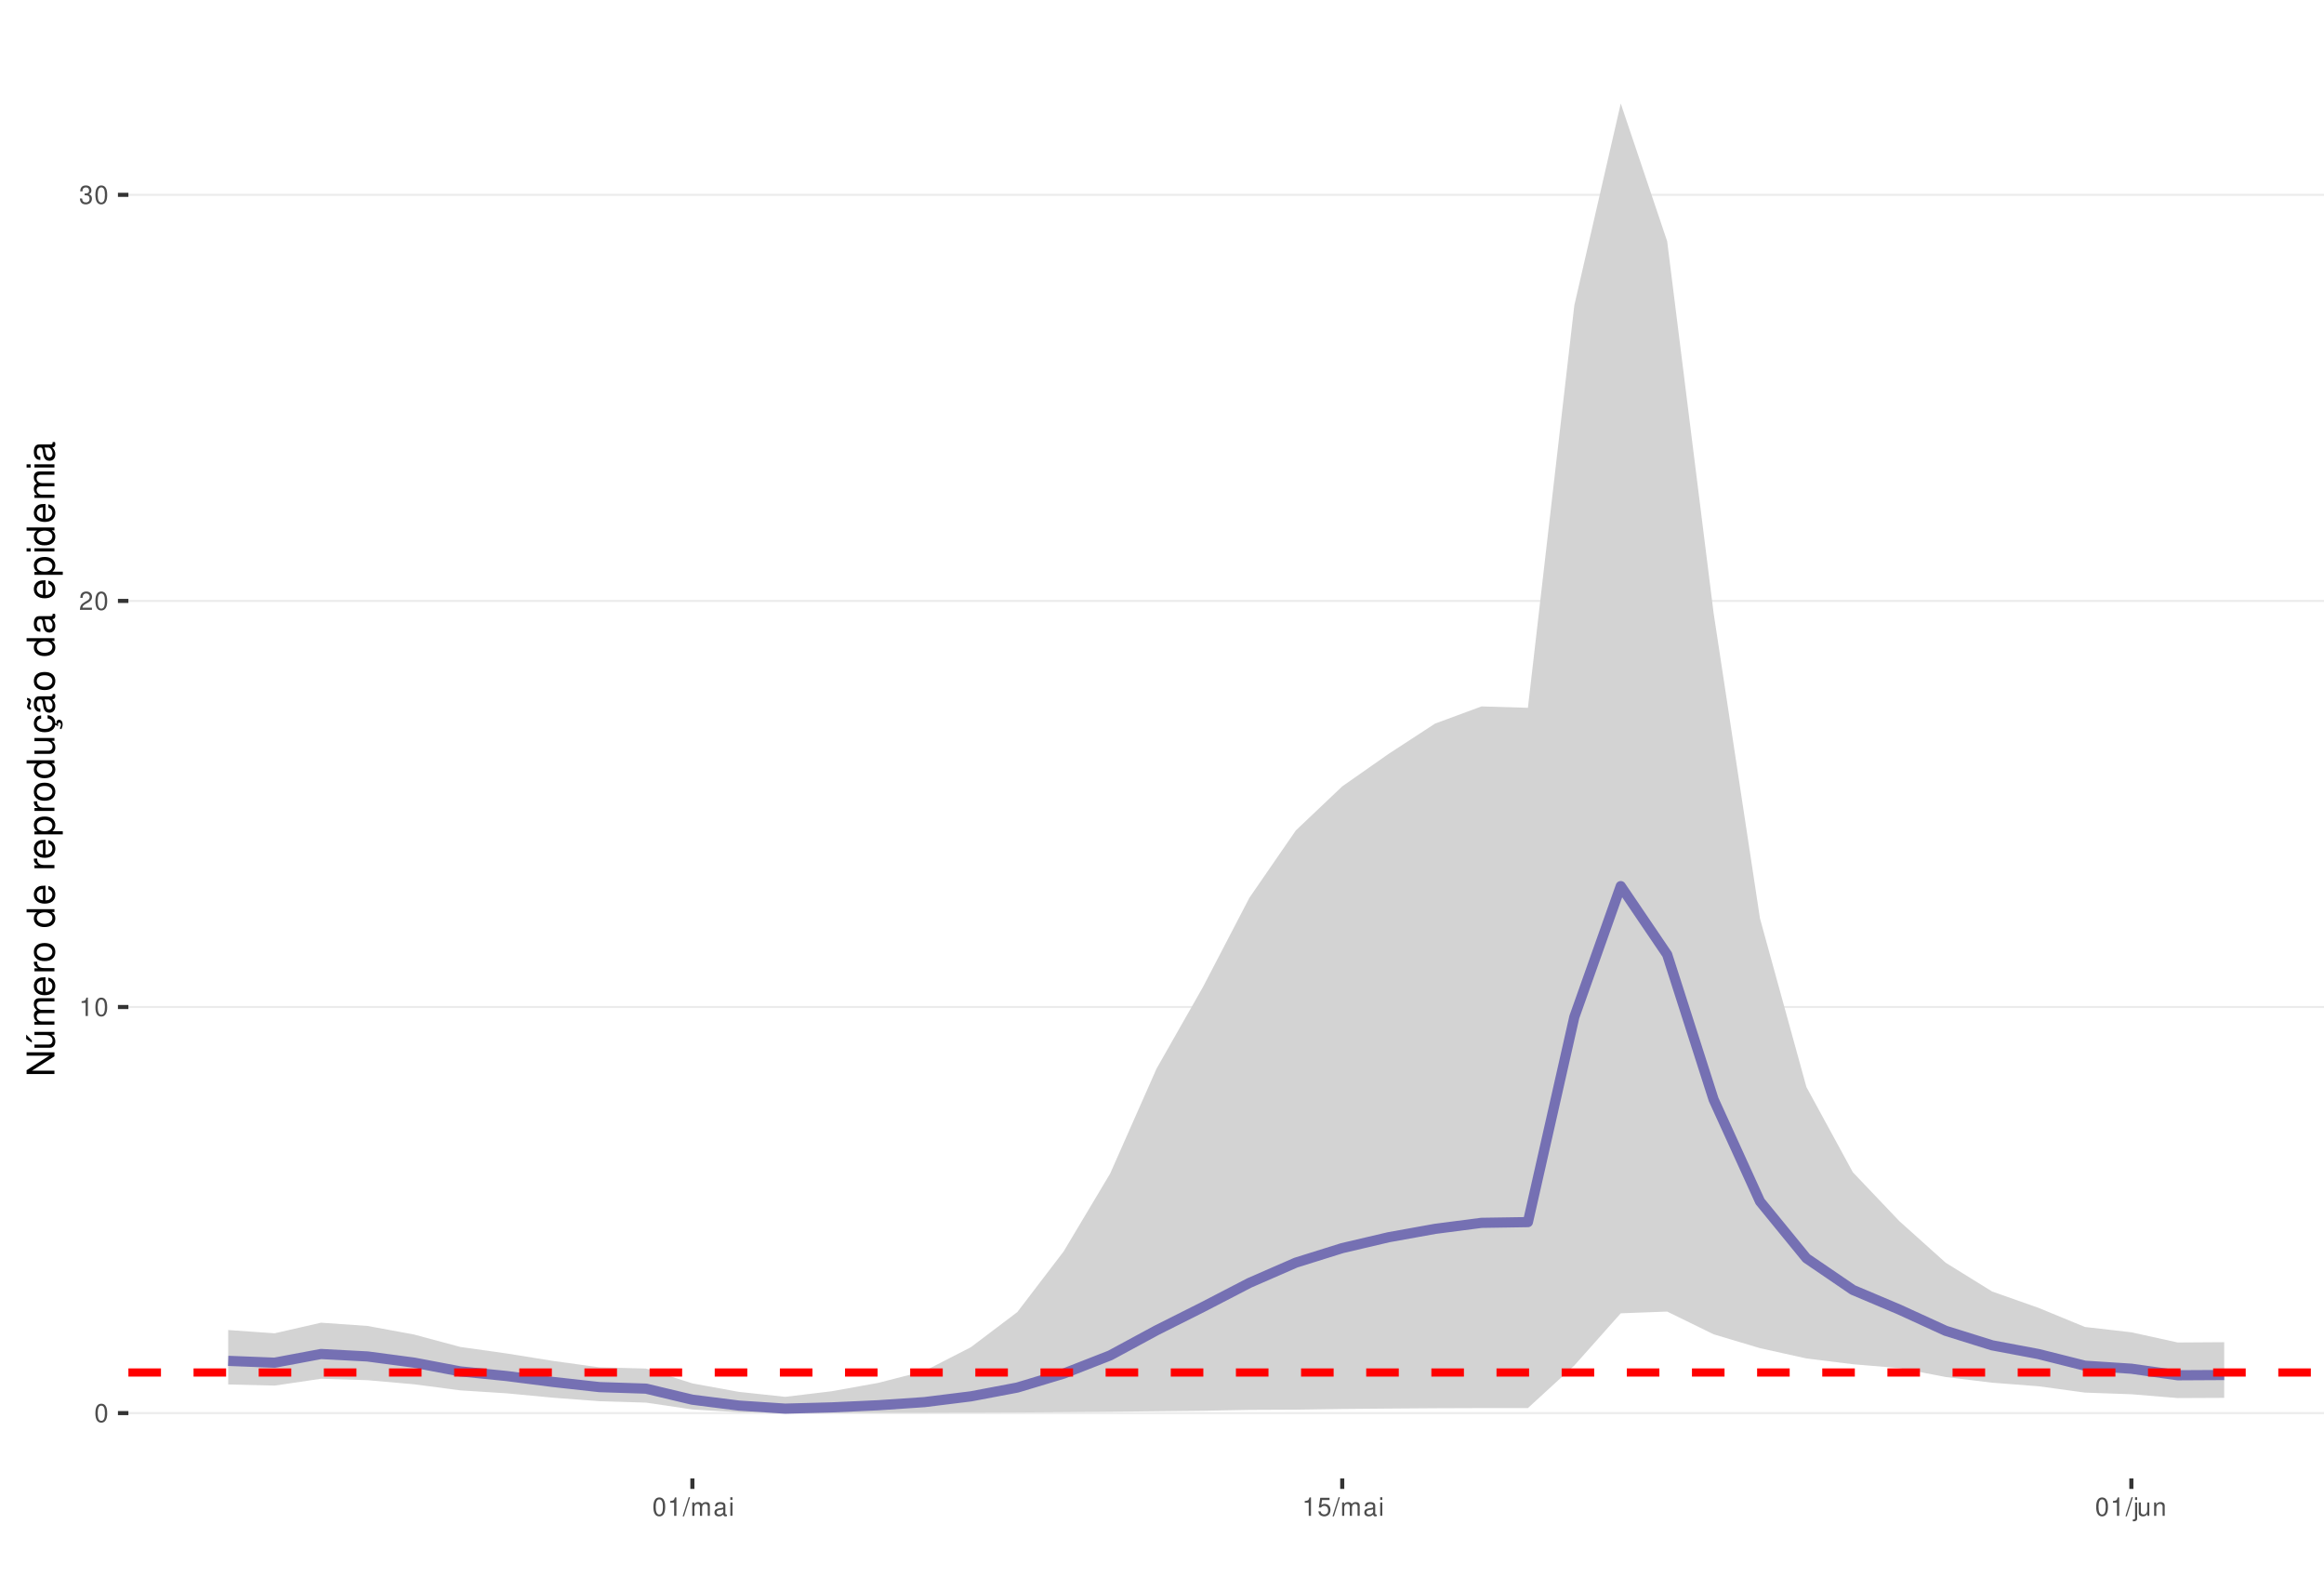
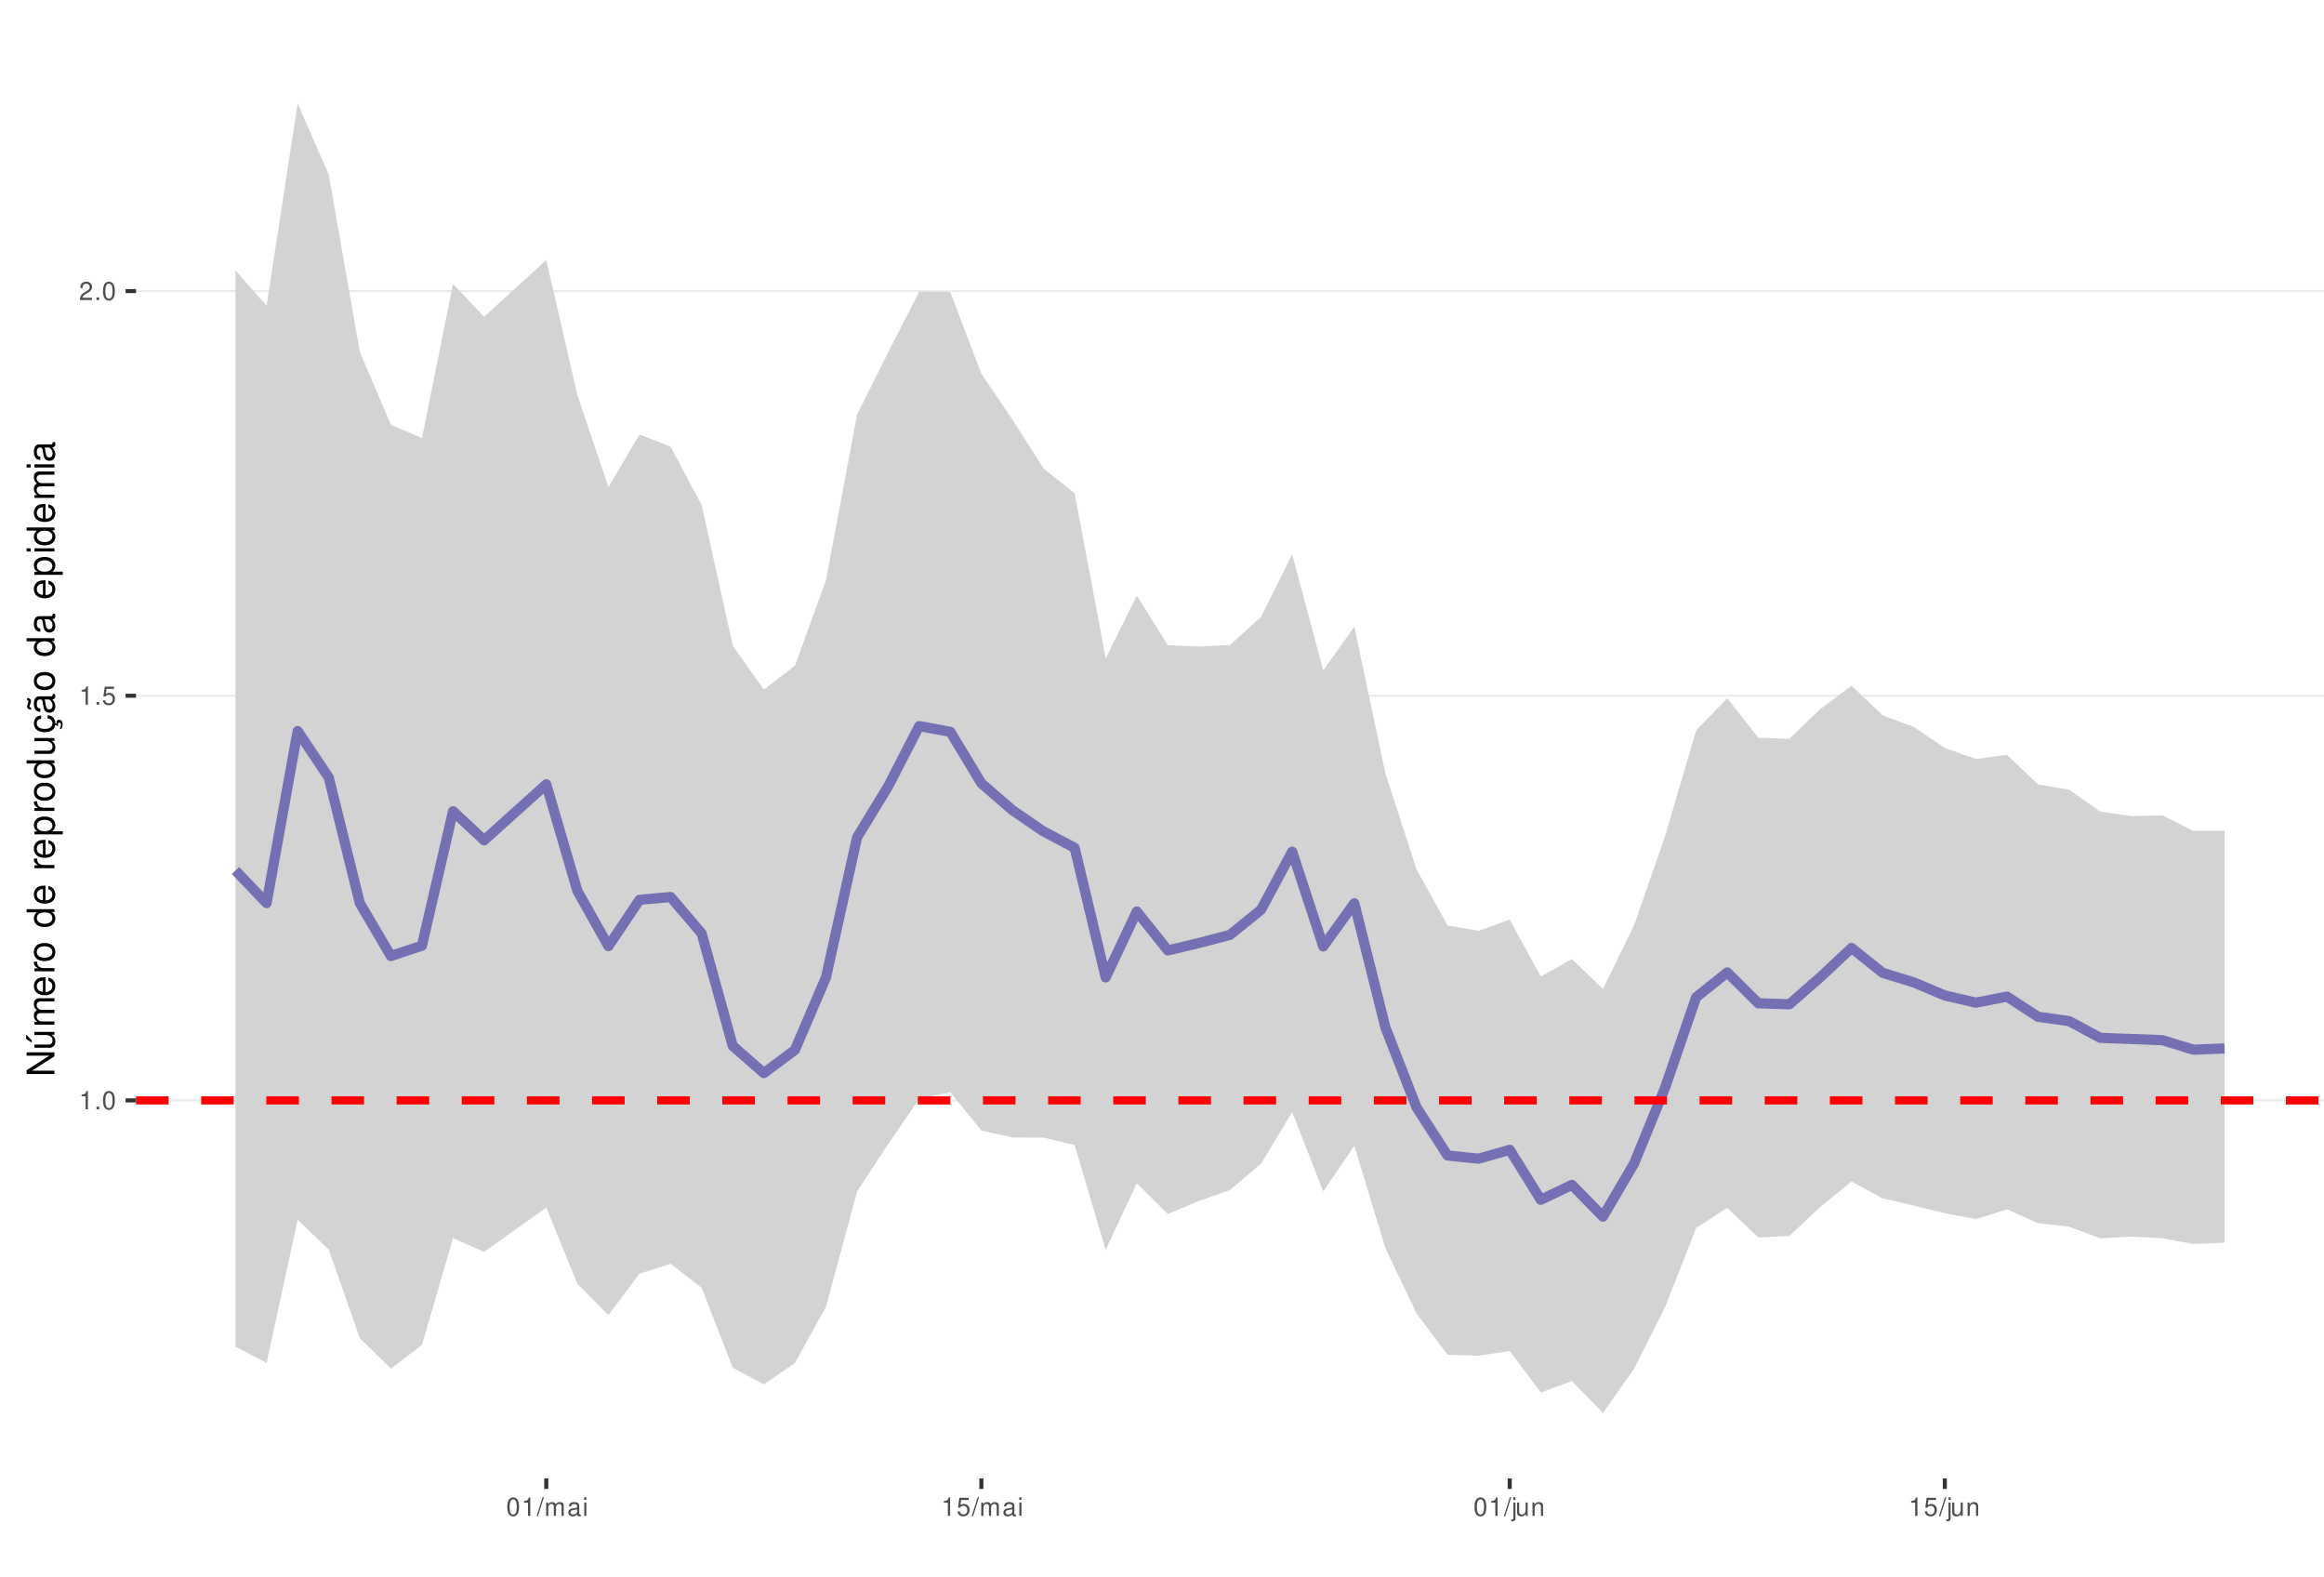
<svg xmlns="http://www.w3.org/2000/svg" xmlns:xlink="http://www.w3.org/1999/xlink" width="609pt" height="413pt" viewBox="0 0 609 413" version="1.1">
  <defs>
    <g>
      <symbol overflow="visible" id="glyph0-0">
        <path style="stroke:none;" d="" />
      </symbol>
      <symbol overflow="visible" id="glyph0-1">
+         <path style="stroke:none;" d="M 1.719 -3.422 L 1.719 0 L 2.312 0 L 2.312 -4.812 L 1.922 -4.812 C 1.719 -4.078 1.578 -3.969 0.672 -3.859 L 0.672 -3.422 Z M 1.719 -3.422 " />
+       </symbol>
+       <symbol overflow="visible" id="glyph0-2">
+         <path style="stroke:none;" d="M 1.266 -0.688 L 0.578 -0.688 L 0.578 0 L 1.266 0 Z M 1.266 -0.688 " />
+       </symbol>
+       <symbol overflow="visible" id="glyph0-3">
        <path style="stroke:none;" d="M 1.828 -4.812 C 1.391 -4.812 0.984 -4.609 0.75 -4.281 C 0.438 -3.859 0.281 -3.219 0.281 -2.328 C 0.281 -0.703 0.812 0.156 1.828 0.156 C 2.828 0.156 3.375 -0.703 3.375 -2.297 C 3.375 -3.219 3.234 -3.844 2.922 -4.281 C 2.672 -4.625 2.281 -4.812 1.828 -4.812 Z M 1.828 -4.297 C 2.469 -4.297 2.781 -3.641 2.781 -2.344 C 2.781 -0.969 2.469 -0.328 1.812 -0.328 C 1.203 -0.328 0.891 -1 0.891 -2.328 C 0.891 -3.641 1.203 -4.297 1.828 -4.297 Z M 1.828 -4.297 " />
      </symbol>
-       <symbol overflow="visible" id="glyph0-2">
-         <path style="stroke:none;" d="M 1.719 -3.422 L 1.719 0 L 2.312 0 L 2.312 -4.812 L 1.922 -4.812 C 1.719 -4.078 1.578 -3.969 0.672 -3.859 L 0.672 -3.422 Z M 1.719 -3.422 " />
-       </symbol>
-       <symbol overflow="visible" id="glyph0-3">
+       <symbol overflow="visible" id="glyph0-4">
+         <path style="stroke:none;" d="M 3.172 -4.719 L 0.734 -4.719 L 0.375 -2.156 L 0.922 -2.156 C 1.188 -2.469 1.422 -2.594 1.797 -2.594 C 2.422 -2.594 2.812 -2.156 2.812 -1.453 C 2.812 -0.781 2.422 -0.359 1.781 -0.359 C 1.266 -0.359 0.953 -0.625 0.812 -1.156 L 0.234 -1.156 C 0.312 -0.766 0.375 -0.578 0.516 -0.406 C 0.781 -0.047 1.266 0.156 1.797 0.156 C 2.75 0.156 3.422 -0.547 3.422 -1.531 C 3.422 -2.469 2.797 -3.109 1.891 -3.109 C 1.562 -3.109 1.297 -3.016 1.016 -2.828 L 1.203 -4.141 L 3.172 -4.141 Z M 3.172 -4.719 " />
+       </symbol>
+       <symbol overflow="visible" id="glyph0-5">
        <path style="stroke:none;" d="M 3.375 -0.578 L 0.891 -0.578 C 0.938 -0.984 1.156 -1.234 1.734 -1.578 L 2.406 -1.953 C 3.062 -2.328 3.406 -2.812 3.406 -3.406 C 3.406 -3.812 3.234 -4.188 2.969 -4.438 C 2.688 -4.688 2.344 -4.812 1.891 -4.812 C 1.297 -4.812 0.844 -4.594 0.578 -4.188 C 0.422 -3.938 0.344 -3.641 0.328 -3.141 L 0.922 -3.141 C 0.938 -3.469 0.984 -3.672 1.062 -3.828 C 1.219 -4.125 1.516 -4.297 1.875 -4.297 C 2.406 -4.297 2.797 -3.906 2.797 -3.391 C 2.797 -3.016 2.578 -2.672 2.156 -2.438 L 1.547 -2.078 C 0.562 -1.516 0.281 -1.062 0.219 0 L 3.375 0 Z M 3.375 -0.578 " />
      </symbol>
-       <symbol overflow="visible" id="glyph0-4">
-         <path style="stroke:none;" d="M 1.469 -2.219 L 1.797 -2.219 C 2.422 -2.219 2.766 -1.922 2.766 -1.344 C 2.766 -0.734 2.406 -0.359 1.797 -0.359 C 1.156 -0.359 0.844 -0.688 0.797 -1.391 L 0.219 -1.391 C 0.234 -1.016 0.312 -0.766 0.422 -0.547 C 0.672 -0.078 1.125 0.156 1.766 0.156 C 2.75 0.156 3.375 -0.438 3.375 -1.344 C 3.375 -1.953 3.141 -2.297 2.562 -2.484 C 3.016 -2.672 3.234 -3 3.234 -3.484 C 3.234 -4.312 2.688 -4.812 1.797 -4.812 C 0.844 -4.812 0.328 -4.281 0.312 -3.266 L 0.906 -3.266 C 0.906 -3.547 0.938 -3.719 1 -3.875 C 1.141 -4.141 1.438 -4.297 1.797 -4.297 C 2.312 -4.297 2.625 -3.984 2.625 -3.469 C 2.625 -3.125 2.516 -2.922 2.25 -2.812 C 2.094 -2.75 1.875 -2.719 1.469 -2.703 Z M 1.469 -2.219 " />
-       </symbol>
-       <symbol overflow="visible" id="glyph0-5">
+       <symbol overflow="visible" id="glyph0-6">
        <path style="stroke:none;" d="M 1.531 -4.859 L -0.047 0.141 L 0.312 0.141 L 1.891 -4.859 Z M 1.531 -4.859 " />
      </symbol>
-       <symbol overflow="visible" id="glyph0-6">
+       <symbol overflow="visible" id="glyph0-7">
        <path style="stroke:none;" d="M 0.469 -3.484 L 0.469 0 L 1.031 0 L 1.031 -2.188 C 1.031 -2.703 1.391 -3.109 1.844 -3.109 C 2.25 -3.109 2.484 -2.844 2.484 -2.406 L 2.484 0 L 3.047 0 L 3.047 -2.188 C 3.047 -2.703 3.422 -3.109 3.875 -3.109 C 4.266 -3.109 4.516 -2.844 4.516 -2.406 L 4.516 0 L 5.078 0 L 5.078 -2.609 C 5.078 -3.234 4.719 -3.594 4.062 -3.594 C 3.594 -3.594 3.312 -3.453 2.984 -3.062 C 2.781 -3.422 2.5 -3.594 2.047 -3.594 C 1.578 -3.594 1.266 -3.422 0.984 -3 L 0.984 -3.484 Z M 0.469 -3.484 " />
      </symbol>
-       <symbol overflow="visible" id="glyph0-7">
+       <symbol overflow="visible" id="glyph0-8">
        <path style="stroke:none;" d="M 3.562 -0.328 C 3.5 -0.312 3.469 -0.312 3.438 -0.312 C 3.25 -0.312 3.141 -0.406 3.141 -0.578 L 3.141 -2.641 C 3.141 -3.25 2.688 -3.594 1.828 -3.594 C 1.312 -3.594 0.906 -3.438 0.672 -3.188 C 0.516 -3 0.453 -2.797 0.438 -2.453 L 0.984 -2.453 C 1.031 -2.875 1.297 -3.078 1.812 -3.078 C 2.312 -3.078 2.594 -2.891 2.594 -2.562 L 2.594 -2.406 C 2.578 -2.172 2.469 -2.078 2.016 -2.031 C 1.219 -1.922 1.109 -1.891 0.891 -1.812 C 0.484 -1.641 0.281 -1.328 0.281 -0.875 C 0.281 -0.25 0.719 0.156 1.422 0.156 C 1.859 0.156 2.219 0 2.609 -0.359 C 2.656 0 2.828 0.156 3.188 0.156 C 3.297 0.156 3.375 0.141 3.562 0.094 Z M 2.594 -1.094 C 2.594 -0.906 2.531 -0.797 2.375 -0.641 C 2.141 -0.438 1.875 -0.328 1.547 -0.328 C 1.109 -0.328 0.859 -0.547 0.859 -0.891 C 0.859 -1.266 1.094 -1.438 1.703 -1.531 C 2.297 -1.609 2.406 -1.641 2.594 -1.719 Z M 2.594 -1.094 " />
      </symbol>
-       <symbol overflow="visible" id="glyph0-8">
+       <symbol overflow="visible" id="glyph0-9">
        <path style="stroke:none;" d="M 1 -3.484 L 0.453 -3.484 L 0.453 0 L 1 0 Z M 1 -4.859 L 0.438 -4.859 L 0.438 -4.156 L 1 -4.156 Z M 1 -4.859 " />
-       </symbol>
-       <symbol overflow="visible" id="glyph0-9">
-         <path style="stroke:none;" d="M 3.172 -4.719 L 0.734 -4.719 L 0.375 -2.156 L 0.922 -2.156 C 1.188 -2.469 1.422 -2.594 1.797 -2.594 C 2.422 -2.594 2.812 -2.156 2.812 -1.453 C 2.812 -0.781 2.422 -0.359 1.781 -0.359 C 1.266 -0.359 0.953 -0.625 0.812 -1.156 L 0.234 -1.156 C 0.312 -0.766 0.375 -0.578 0.516 -0.406 C 0.781 -0.047 1.266 0.156 1.797 0.156 C 2.75 0.156 3.422 -0.547 3.422 -1.531 C 3.422 -2.469 2.797 -3.109 1.891 -3.109 C 1.562 -3.109 1.297 -3.016 1.016 -2.828 L 1.203 -4.141 L 3.172 -4.141 Z M 3.172 -4.719 " />
      </symbol>
      <symbol overflow="visible" id="glyph0-10">
        <path style="stroke:none;" d="M 0.469 -3.484 L 0.469 0.5 C 0.469 0.859 0.359 0.969 0.016 0.969 C -0.031 0.969 -0.047 0.969 -0.125 0.953 L -0.125 1.438 C -0.047 1.438 -0.016 1.453 0.062 1.453 C 0.688 1.453 1.016 1.203 1.016 0.719 L 1.016 -3.484 Z M 1.016 -4.859 L 0.469 -4.859 L 0.469 -4.156 L 1.016 -4.156 Z M 1.016 -4.859 " />
      </symbol>
      <symbol overflow="visible" id="glyph0-11">
        <path style="stroke:none;" d="M 3.203 0 L 3.203 -3.484 L 2.656 -3.484 L 2.656 -1.516 C 2.656 -0.797 2.281 -0.328 1.703 -0.328 C 1.266 -0.328 0.984 -0.594 0.984 -1.016 L 0.984 -3.484 L 0.438 -3.484 L 0.438 -0.797 C 0.438 -0.219 0.859 0.156 1.547 0.156 C 2.062 0.156 2.391 -0.031 2.703 -0.484 L 2.703 0 Z M 3.203 0 " />
      </symbol>
      <symbol overflow="visible" id="glyph0-12">
        <path style="stroke:none;" d="M 0.469 -3.484 L 0.469 0 L 1.031 0 L 1.031 -1.922 C 1.031 -2.641 1.391 -3.109 1.969 -3.109 C 2.406 -3.109 2.688 -2.828 2.688 -2.422 L 2.688 0 L 3.234 0 L 3.234 -2.641 C 3.234 -3.219 2.812 -3.594 2.141 -3.594 C 1.625 -3.594 1.281 -3.391 0.984 -2.906 L 0.984 -3.484 Z M 0.469 -3.484 " />
      </symbol>
      <symbol overflow="visible" id="glyph1-0">
        <path style="stroke:none;" d="" />
      </symbol>
      <symbol overflow="visible" id="glyph1-1">
        <path style="stroke:none;" d="M -7.297 -6.453 L -7.297 -5.578 L -1.328 -5.578 L -7.297 -1.766 L -7.297 -0.766 L 0 -0.766 L 0 -1.641 L -5.906 -1.641 L 0 -5.406 L 0 -6.453 Z M -7.297 -6.453 " />
      </symbol>
      <symbol overflow="visible" id="glyph1-2">
        <path style="stroke:none;" d="M 0 -4.812 L -5.234 -4.812 L -5.234 -3.984 L -2.266 -3.984 C -1.203 -3.984 -0.5 -3.438 -0.5 -2.562 C -0.5 -1.906 -0.906 -1.484 -1.531 -1.484 L -5.234 -1.484 L -5.234 -0.656 L -1.203 -0.656 C -0.328 -0.656 0.234 -1.297 0.234 -2.312 C 0.234 -3.094 -0.047 -3.578 -0.734 -4.062 L 0 -4.062 Z M -7.406 -2.953 L -5.922 -2 L -5.922 -2.594 L -7.406 -4.094 Z M -7.406 -2.953 " />
      </symbol>
      <symbol overflow="visible" id="glyph1-3">
        <path style="stroke:none;" d="M -5.234 -0.703 L 0 -0.703 L 0 -1.547 L -3.297 -1.547 C -4.047 -1.547 -4.656 -2.094 -4.656 -2.766 C -4.656 -3.391 -4.281 -3.734 -3.609 -3.734 L 0 -3.734 L 0 -4.578 L -3.297 -4.578 C -4.047 -4.578 -4.656 -5.125 -4.656 -5.812 C -4.656 -6.422 -4.266 -6.781 -3.609 -6.781 L 0 -6.781 L 0 -7.625 L -3.938 -7.625 C -4.875 -7.625 -5.391 -7.078 -5.391 -6.094 C -5.391 -5.406 -5.188 -4.984 -4.594 -4.484 C -5.156 -4.188 -5.391 -3.766 -5.391 -3.078 C -5.391 -2.375 -5.125 -1.906 -4.5 -1.469 L -5.234 -1.469 Z M -5.234 -0.703 " />
      </symbol>
      <symbol overflow="visible" id="glyph1-4">
        <path style="stroke:none;" d="M -2.344 -5.125 C -3.141 -5.125 -3.625 -5.062 -4.016 -4.922 C -4.875 -4.578 -5.391 -3.781 -5.391 -2.797 C -5.391 -1.344 -4.281 -0.406 -2.547 -0.406 C -0.812 -0.406 0.234 -1.297 0.234 -2.781 C 0.234 -3.984 -0.453 -4.812 -1.594 -5.016 L -1.594 -4.188 C -0.906 -3.953 -0.547 -3.484 -0.547 -2.812 C -0.547 -2.281 -0.781 -1.828 -1.219 -1.547 C -1.516 -1.344 -1.812 -1.281 -2.344 -1.266 Z M -3.016 -1.297 C -3.984 -1.359 -4.625 -1.953 -4.625 -2.797 C -4.625 -3.641 -3.953 -4.234 -3.016 -4.234 Z M -3.016 -1.297 " />
      </symbol>
      <symbol overflow="visible" id="glyph1-5">
        <path style="stroke:none;" d="M -5.234 -0.688 L 0 -0.688 L 0 -1.531 L -2.719 -1.531 C -3.984 -1.547 -4.547 -2.062 -4.516 -3.203 L -5.359 -3.203 C -5.375 -3.062 -5.391 -2.984 -5.391 -2.891 C -5.391 -2.344 -5.062 -1.938 -4.297 -1.453 L -5.234 -1.453 Z M -5.234 -0.688 " />
      </symbol>
      <symbol overflow="visible" id="glyph1-6">
        <path style="stroke:none;" d="M -5.391 -2.719 C -5.391 -1.234 -4.344 -0.359 -2.578 -0.359 C -0.812 -0.359 0.234 -1.234 0.234 -2.734 C 0.234 -4.203 -0.812 -5.094 -2.547 -5.094 C -4.359 -5.094 -5.391 -4.234 -5.391 -2.719 Z M -4.625 -2.734 C -4.625 -3.672 -3.844 -4.234 -2.547 -4.234 C -1.312 -4.234 -0.547 -3.656 -0.547 -2.734 C -0.547 -1.797 -1.312 -1.234 -2.578 -1.234 C -3.844 -1.234 -4.625 -1.797 -4.625 -2.734 Z M -4.625 -2.734 " />
      </symbol>
      <symbol overflow="visible" id="glyph1-7">
        <path style="stroke:none;" d="" />
      </symbol>
      <symbol overflow="visible" id="glyph1-8">
        <path style="stroke:none;" d="M -7.297 -4.953 L -7.297 -4.125 L -4.578 -4.125 C -5.109 -3.766 -5.391 -3.203 -5.391 -2.516 C -5.391 -1.156 -4.297 -0.266 -2.625 -0.266 C -0.859 -0.266 0.234 -1.125 0.234 -2.547 C 0.234 -3.266 -0.047 -3.766 -0.688 -4.203 L 0 -4.203 L 0 -4.953 Z M -4.609 -2.656 C -4.609 -3.547 -3.812 -4.125 -2.562 -4.125 C -1.344 -4.125 -0.547 -3.547 -0.547 -2.656 C -0.547 -1.734 -1.359 -1.125 -2.578 -1.125 C -3.797 -1.125 -4.609 -1.734 -4.609 -2.656 Z M -4.609 -2.656 " />
      </symbol>
      <symbol overflow="visible" id="glyph1-9">
        <path style="stroke:none;" d="M 2.188 -0.547 L 2.188 -1.375 L -0.547 -1.375 C -0.016 -1.812 0.234 -2.312 0.234 -2.984 C 0.234 -4.344 -0.859 -5.234 -2.531 -5.234 C -4.297 -5.234 -5.391 -4.375 -5.391 -2.984 C -5.391 -2.266 -5.062 -1.703 -4.453 -1.312 L -5.234 -1.312 L -5.234 -0.547 Z M -4.609 -2.844 C -4.609 -3.766 -3.797 -4.359 -2.547 -4.359 C -1.359 -4.359 -0.547 -3.75 -0.547 -2.844 C -0.547 -1.953 -1.344 -1.375 -2.578 -1.375 C -3.812 -1.375 -4.609 -1.953 -4.609 -2.844 Z M -4.609 -2.844 " />
      </symbol>
      <symbol overflow="visible" id="glyph1-10">
        <path style="stroke:none;" d="M 0 -4.812 L -5.234 -4.812 L -5.234 -3.984 L -2.266 -3.984 C -1.203 -3.984 -0.5 -3.438 -0.5 -2.562 C -0.5 -1.906 -0.906 -1.484 -1.531 -1.484 L -5.234 -1.484 L -5.234 -0.656 L -1.203 -0.656 C -0.328 -0.656 0.234 -1.297 0.234 -2.312 C 0.234 -3.094 -0.047 -3.578 -0.734 -4.062 L 0 -4.062 Z M 0 -4.812 " />
      </symbol>
      <symbol overflow="visible" id="glyph1-11">
        <path style="stroke:none;" d="M 0.234 -2.641 C 0.234 -3.875 -0.547 -4.703 -1.797 -4.766 L -1.797 -3.938 C -0.953 -3.797 -0.531 -3.359 -0.531 -2.656 C -0.531 -1.734 -1.281 -1.188 -2.516 -1.188 C -3.844 -1.188 -4.625 -1.719 -4.625 -2.625 C -4.625 -3.328 -4.203 -3.766 -3.484 -3.875 L -3.484 -4.703 C -3.984 -4.672 -4.312 -4.562 -4.609 -4.359 C -5.094 -4 -5.391 -3.375 -5.391 -2.641 C -5.391 -1.219 -4.266 -0.312 -2.531 -0.312 C -1.469 -0.312 -0.625 -0.672 -0.156 -1.312 C 0.047 -1.594 0.125 -1.812 0.203 -2.25 L 0.922 -1.938 L 0.984 -2.062 C 0.938 -2.188 0.906 -2.25 0.906 -2.375 C 0.906 -2.656 1.047 -2.828 1.281 -2.828 C 1.547 -2.828 1.734 -2.594 1.734 -2.297 C 1.734 -2.031 1.672 -1.844 1.438 -1.406 L 1.406 -1.312 L 1.812 -1.094 C 2.078 -1.75 2.141 -1.953 2.141 -2.344 C 2.141 -3.109 1.781 -3.578 1.203 -3.578 C 0.781 -3.578 0.547 -3.297 0.547 -2.797 C 0.547 -2.703 0.547 -2.641 0.562 -2.516 Z M 0.234 -2.641 " />
      </symbol>
      <symbol overflow="visible" id="glyph1-12">
        <path style="stroke:none;" d="M -0.484 -5.344 C -0.469 -5.266 -0.469 -5.219 -0.469 -5.172 C -0.469 -4.875 -0.625 -4.719 -0.875 -4.719 L -3.953 -4.719 C -4.891 -4.719 -5.391 -4.047 -5.391 -2.75 C -5.391 -1.984 -5.172 -1.375 -4.781 -1.016 C -4.516 -0.766 -4.203 -0.672 -3.688 -0.656 L -3.688 -1.484 C -4.328 -1.562 -4.625 -1.938 -4.625 -2.719 C -4.625 -3.484 -4.344 -3.891 -3.844 -3.891 L -3.625 -3.891 C -3.266 -3.875 -3.125 -3.703 -3.047 -3.016 C -2.891 -1.844 -2.844 -1.656 -2.719 -1.344 C -2.453 -0.734 -2 -0.422 -1.312 -0.422 C -0.375 -0.422 0.234 -1.078 0.234 -2.141 C 0.234 -2.797 0 -3.328 -0.547 -3.922 C 0 -3.984 0.234 -4.234 0.234 -4.781 C 0.234 -4.953 0.203 -5.062 0.141 -5.344 Z M -1.656 -3.891 C -1.375 -3.891 -1.203 -3.812 -0.969 -3.562 C -0.656 -3.219 -0.5 -2.812 -0.5 -2.312 C -0.5 -1.672 -0.812 -1.297 -1.344 -1.297 C -1.891 -1.297 -2.172 -1.656 -2.297 -2.547 C -2.422 -3.438 -2.453 -3.609 -2.594 -3.891 Z M -7.172 -3.75 C -6.922 -3.672 -6.812 -3.547 -6.812 -3.375 C -6.812 -3.25 -6.875 -2.984 -6.984 -2.734 C -7.156 -2.312 -7.172 -2.25 -7.172 -2.047 C -7.172 -1.594 -6.797 -1.297 -6.141 -1.188 L -6.141 -1.766 C -6.375 -1.812 -6.5 -1.938 -6.5 -2.094 C -6.5 -2.203 -6.469 -2.344 -6.375 -2.578 C -6.156 -3.156 -6.125 -3.234 -6.125 -3.438 C -6.125 -3.922 -6.484 -4.219 -7.172 -4.312 Z M -7.172 -3.75 " />
      </symbol>
      <symbol overflow="visible" id="glyph1-13">
        <path style="stroke:none;" d="M -0.484 -5.344 C -0.469 -5.266 -0.469 -5.219 -0.469 -5.172 C -0.469 -4.875 -0.625 -4.719 -0.875 -4.719 L -3.953 -4.719 C -4.891 -4.719 -5.391 -4.047 -5.391 -2.75 C -5.391 -1.984 -5.172 -1.375 -4.781 -1.016 C -4.516 -0.766 -4.203 -0.672 -3.688 -0.656 L -3.688 -1.484 C -4.328 -1.562 -4.625 -1.938 -4.625 -2.719 C -4.625 -3.484 -4.344 -3.891 -3.844 -3.891 L -3.625 -3.891 C -3.266 -3.875 -3.125 -3.703 -3.047 -3.016 C -2.891 -1.844 -2.844 -1.656 -2.719 -1.344 C -2.453 -0.734 -2 -0.422 -1.312 -0.422 C -0.375 -0.422 0.234 -1.078 0.234 -2.141 C 0.234 -2.797 0 -3.328 -0.547 -3.922 C 0 -3.984 0.234 -4.234 0.234 -4.781 C 0.234 -4.953 0.203 -5.062 0.141 -5.344 Z M -1.656 -3.891 C -1.375 -3.891 -1.203 -3.812 -0.969 -3.562 C -0.656 -3.219 -0.5 -2.812 -0.5 -2.312 C -0.5 -1.672 -0.812 -1.297 -1.344 -1.297 C -1.891 -1.297 -2.172 -1.656 -2.297 -2.547 C -2.422 -3.438 -2.453 -3.609 -2.594 -3.891 Z M -1.656 -3.891 " />
      </symbol>
      <symbol overflow="visible" id="glyph1-14">
        <path style="stroke:none;" d="M -5.234 -1.5 L -5.234 -0.672 L 0 -0.672 L 0 -1.5 Z M -7.297 -1.5 L -7.297 -0.656 L -6.234 -0.656 L -6.234 -1.5 Z M -7.297 -1.5 " />
      </symbol>
    </g>
    <clipPath id="clip1">
-       <path d="M 33.645 9.961 L 609 9.961 L 609 387.328 L 33.645 387.328 Z M 33.645 9.961 " />
+       <path d="M 35.645 9.961 L 609 9.961 L 609 387.328 L 35.645 387.328 Z M 35.645 9.961 " />
    </clipPath>
    <clipPath id="clip2">
-       <path d="M 33.645 369 L 609 369 L 609 371 L 33.645 371 Z M 33.645 369 " />
+       <path d="M 35.645 288 L 609 288 L 609 289 L 35.645 289 Z M 35.645 288 " />
    </clipPath>
    <clipPath id="clip3">
-       <path d="M 33.645 263 L 609 263 L 609 265 L 33.645 265 Z M 33.645 263 " />
+       <path d="M 35.645 182 L 609 182 L 609 183 L 35.645 183 Z M 35.645 182 " />
    </clipPath>
    <clipPath id="clip4">
-       <path d="M 33.645 157 L 609 157 L 609 158 L 33.645 158 Z M 33.645 157 " />
+       <path d="M 35.645 75 L 609 75 L 609 77 L 35.645 77 Z M 35.645 75 " />
    </clipPath>
    <clipPath id="clip5">
-       <path d="M 33.645 50 L 609 50 L 609 52 L 33.645 52 Z M 33.645 50 " />
-     </clipPath>
-     <clipPath id="clip6">
-       <path d="M 33.645 358 L 609 358 L 609 361 L 33.645 361 Z M 33.645 358 " />
+       <path d="M 35.645 287 L 609 287 L 609 290 L 35.645 290 Z M 35.645 287 " />
    </clipPath>
  </defs>
  <g id="surface53">
    <rect x="0" y="0" width="609" height="413" style="fill:rgb(100%,100%,100%);fill-opacity:1;stroke:none;" />
    <rect x="0" y="0" width="609" height="413" style="fill:rgb(100%,100%,100%);fill-opacity:1;stroke:none;" />
    <path style="fill:none;stroke-width:1.067;stroke-linecap:round;stroke-linejoin:round;stroke:rgb(100%,100%,100%);stroke-opacity:1;stroke-miterlimit:10;" d="M 0 413 L 609 413 L 609 0 L 0 0 Z M 0 413 " />
    <g clip-path="url(#clip1)" clip-rule="nonzero">
-       <path style=" stroke:none;fill-rule:nonzero;fill:rgb(100%,100%,100%);fill-opacity:1;" d="M 33.645 387.328 L 609 387.328 L 609 9.961 L 33.645 9.961 Z M 33.645 387.328 " />
+       <path style=" stroke:none;fill-rule:nonzero;fill:rgb(100%,100%,100%);fill-opacity:1;" d="M 35.645 387.328 L 609 387.328 L 609 9.961 L 35.645 9.961 Z M 35.645 387.328 " />
    </g>
    <g clip-path="url(#clip2)" clip-rule="nonzero">
-       <path style="fill:none;stroke-width:0.533;stroke-linecap:butt;stroke-linejoin:round;stroke:rgb(92.157%,92.157%,92.157%);stroke-opacity:1;stroke-miterlimit:10;" d="M 33.645 370.207 L 609 370.207 " />
+       <path style="fill:none;stroke-width:0.533;stroke-linecap:butt;stroke-linejoin:round;stroke:rgb(92.157%,92.157%,92.157%);stroke-opacity:1;stroke-miterlimit:10;" d="M 35.645 288.281 L 609 288.281 " />
    </g>
    <g clip-path="url(#clip3)" clip-rule="nonzero">
-       <path style="fill:none;stroke-width:0.533;stroke-linecap:butt;stroke-linejoin:round;stroke:rgb(92.157%,92.157%,92.157%);stroke-opacity:1;stroke-miterlimit:10;" d="M 33.645 263.82 L 609 263.82 " />
+       <path style="fill:none;stroke-width:0.533;stroke-linecap:butt;stroke-linejoin:round;stroke:rgb(92.157%,92.157%,92.157%);stroke-opacity:1;stroke-miterlimit:10;" d="M 35.645 182.27 L 609 182.27 " />
    </g>
    <g clip-path="url(#clip4)" clip-rule="nonzero">
-       <path style="fill:none;stroke-width:0.533;stroke-linecap:butt;stroke-linejoin:round;stroke:rgb(92.157%,92.157%,92.157%);stroke-opacity:1;stroke-miterlimit:10;" d="M 33.645 157.43 L 609 157.43 " />
-     </g>
+       <path style="fill:none;stroke-width:0.533;stroke-linecap:butt;stroke-linejoin:round;stroke:rgb(92.157%,92.157%,92.157%);stroke-opacity:1;stroke-miterlimit:10;" d="M 35.645 76.254 L 609 76.254 " />
+     </g>
+     <path style=" stroke:none;fill-rule:nonzero;fill:rgb(82.745%,82.745%,82.745%);fill-opacity:1;" d="M 61.707 70.859 L 69.852 80.105 L 77.996 27.117 L 86.141 45.734 L 94.285 92.18 L 102.43 111.289 L 110.57 114.773 L 118.715 74.379 L 126.859 83.004 L 143.148 68.109 L 151.293 103.453 L 159.438 127.609 L 167.582 113.816 L 175.727 117.016 L 183.871 132.352 L 192.016 169.168 L 200.16 180.668 L 208.305 174.422 L 216.449 152.008 L 224.59 108.656 L 232.734 92.336 L 240.879 76.395 L 249.023 76.504 L 257.168 97.93 L 265.312 109.941 L 273.457 122.734 L 281.602 129.211 L 289.746 172.477 L 297.891 156.039 L 306.035 169.039 L 314.18 169.371 L 322.324 168.977 L 330.465 161.578 L 338.609 145.254 L 346.754 175.648 L 354.898 164.172 L 363.043 202.621 L 371.188 227.719 L 379.332 242.457 L 387.477 243.859 L 395.621 240.93 L 403.766 255.832 L 411.91 251.258 L 420.055 259.102 L 428.199 242.391 L 436.344 219.023 L 444.484 191.355 L 452.629 182.926 L 460.773 193.293 L 468.918 193.559 L 477.062 185.703 L 485.207 179.648 L 493.352 187.414 L 501.496 190.441 L 509.641 195.965 L 517.785 198.836 L 525.93 197.75 L 534.074 205.516 L 542.219 206.891 L 550.363 212.617 L 558.504 213.816 L 566.648 213.605 L 574.793 217.691 L 582.938 217.641 L 582.938 325.562 L 574.793 325.926 L 566.648 324.398 L 558.504 323.945 L 550.363 324.43 L 542.219 321.375 L 534.074 320.445 L 525.93 316.824 L 517.785 319.391 L 509.641 317.832 L 501.496 315.852 L 493.352 313.941 L 485.207 309.547 L 477.062 316.129 L 468.918 323.801 L 460.773 324.199 L 452.629 316.434 L 444.484 321.715 L 436.344 342.422 L 428.199 358.586 L 420.055 370.176 L 411.91 361.812 L 403.766 364.805 L 395.621 353.949 L 387.477 355.16 L 379.332 354.906 L 371.188 344.105 L 363.043 326.984 L 354.898 300.172 L 346.754 312.137 L 338.609 291.34 L 330.465 304.844 L 322.324 311.754 L 314.18 314.625 L 306.035 318.043 L 297.891 309.992 L 289.746 327.449 L 281.602 299.988 L 273.457 298.027 L 265.312 298.004 L 257.168 296.176 L 249.023 286.145 L 240.879 287.852 L 232.734 299.746 L 224.59 312.141 L 216.449 342.359 L 208.305 357.098 L 200.16 362.68 L 192.016 358.32 L 183.871 337.379 L 175.727 331.09 L 167.582 333.691 L 159.438 344.523 L 151.293 336.328 L 143.148 316.359 L 126.859 327.973 L 118.715 324.355 L 110.57 352.375 L 102.43 358.551 L 94.285 350.57 L 86.141 327.367 L 77.996 319.574 L 69.852 357.074 L 61.707 352.805 Z M 61.707 70.859 " />
+     <path style="fill:none;stroke-width:2.667;stroke-linecap:butt;stroke-linejoin:round;stroke:rgb(45.882%,43.922%,70.196%);stroke-opacity:1;stroke-miterlimit:10;" d="M 61.707 228.055 L 69.852 236.598 L 77.996 191.531 L 86.141 203.672 L 94.285 236.594 L 102.43 250.457 L 110.57 247.758 L 118.715 212.52 L 126.859 220.137 L 143.148 205.48 L 151.293 233.367 L 159.438 247.879 L 167.582 235.742 L 175.727 234.996 L 183.871 244.547 L 192.016 274.004 L 200.16 281.133 L 208.305 275.074 L 216.449 256.043 L 224.59 219.387 L 232.734 206.023 L 240.879 190.219 L 249.023 191.719 L 257.168 205.207 L 265.312 212.262 L 273.457 217.824 L 281.602 222.102 L 289.746 256.066 L 297.891 238.785 L 306.035 248.996 L 314.18 247.059 L 322.324 244.918 L 330.465 238.316 L 338.609 223.129 L 346.754 247.934 L 354.898 236.645 L 363.043 269.168 L 371.188 290.105 L 379.332 302.723 L 387.477 303.555 L 395.621 301.227 L 403.766 314.32 L 411.91 310.414 L 420.055 318.734 L 428.199 304.848 L 436.344 284.914 L 444.484 261.254 L 452.629 254.766 L 460.773 262.844 L 468.918 263.102 L 477.062 255.965 L 485.207 248.344 L 493.352 254.871 L 501.496 257.367 L 509.641 260.797 L 517.785 262.68 L 525.93 261.094 L 534.074 266.383 L 542.219 267.516 L 550.363 271.898 L 558.504 272.195 L 566.648 272.508 L 574.793 275 L 582.938 274.676 " />
    <g clip-path="url(#clip5)" clip-rule="nonzero">
-       <path style="fill:none;stroke-width:0.533;stroke-linecap:butt;stroke-linejoin:round;stroke:rgb(92.157%,92.157%,92.157%);stroke-opacity:1;stroke-miterlimit:10;" d="M 33.645 51.043 L 609 51.043 " />
-     </g>
-     <path style=" stroke:none;fill-rule:nonzero;fill:rgb(82.745%,82.745%,82.745%);fill-opacity:1;" d="M 59.797 348.441 L 71.961 349.301 L 84.125 346.52 L 96.289 347.371 L 108.453 349.609 L 120.617 352.875 L 132.781 354.586 L 144.945 356.539 L 157.109 358.219 L 169.273 358.535 L 181.438 362.426 L 193.602 364.641 L 205.766 365.945 L 217.93 364.484 L 230.094 362.297 L 242.258 359.184 L 254.422 352.938 L 266.586 343.742 L 278.75 327.816 L 290.914 307.449 L 303.078 279.953 L 315.242 258.562 L 327.406 235.195 L 339.57 217.559 L 351.73 206.016 L 363.895 197.492 L 376.059 189.566 L 388.223 185.07 L 400.387 185.43 L 412.551 79.988 L 424.715 27.117 L 436.879 63.207 L 449.043 160.578 L 461.207 240.656 L 473.371 284.789 L 485.535 307.109 L 497.699 319.891 L 509.863 330.812 L 522.027 338.348 L 534.191 342.637 L 546.355 347.641 L 558.52 349.039 L 570.684 351.711 L 582.848 351.633 L 582.848 366.215 L 570.684 366.27 L 558.52 365.27 L 546.355 364.836 L 534.191 363.176 L 522.027 362.242 L 509.863 360.75 L 497.699 358.418 L 485.535 357.406 L 473.371 355.891 L 461.207 353.195 L 449.043 349.559 L 436.879 343.609 L 424.715 344.062 L 412.551 357.734 L 400.387 368.887 L 388.223 368.891 L 376.059 368.934 L 363.895 369.02 L 351.73 369.125 L 339.57 369.309 L 327.406 369.363 L 315.242 369.59 L 303.078 369.719 L 290.914 369.867 L 278.75 369.969 L 266.586 370.051 L 254.422 370.102 L 242.258 370.137 L 230.094 370.156 L 217.93 370.172 L 205.766 370.176 L 193.602 369.969 L 181.438 369.258 L 169.273 367.461 L 157.109 367.098 L 144.945 366.176 L 132.781 365.027 L 120.617 364.25 L 108.453 362.656 L 96.289 361.582 L 84.125 361.207 L 71.961 363.004 L 59.797 362.703 Z M 59.797 348.441 " />
-     <path style="fill:none;stroke-width:2.667;stroke-linecap:butt;stroke-linejoin:round;stroke:rgb(45.882%,43.922%,70.196%);stroke-opacity:1;stroke-miterlimit:10;" d="M 59.797 356.523 L 71.961 357 L 84.125 354.723 L 96.289 355.367 L 108.453 356.977 L 120.617 359.281 L 132.781 360.496 L 144.945 362.051 L 157.109 363.398 L 169.273 363.797 L 181.438 366.699 L 193.602 368.234 L 205.766 369.039 L 217.93 368.711 L 230.094 368.152 L 242.258 367.328 L 254.422 365.82 L 266.586 363.516 L 278.75 359.852 L 290.914 355.09 L 303.078 348.512 L 315.242 342.402 L 327.406 336.098 L 339.57 330.789 L 351.73 326.984 L 363.895 324.133 L 376.059 321.941 L 388.223 320.363 L 400.387 320.172 L 412.551 266.438 L 424.715 232.145 L 436.879 250.078 L 449.043 288.035 L 461.207 314.754 L 473.371 329.633 L 485.535 337.93 L 497.699 343.078 L 509.863 348.648 L 522.027 352.449 L 534.191 354.738 L 546.355 357.789 L 558.52 358.578 L 570.684 360.297 L 582.848 360.23 " />
-     <g clip-path="url(#clip6)" clip-rule="nonzero">
-       <path style="fill:none;stroke-width:2.134;stroke-linecap:butt;stroke-linejoin:round;stroke:rgb(100%,0%,0%);stroke-opacity:1;stroke-dasharray:8.536,8.536;stroke-miterlimit:10;" d="M 33.645 359.57 L 609 359.57 " />
-     </g>
-     <g style="fill:rgb(30.196%,30.196%,30.196%);fill-opacity:1;">
-       <use xlink:href="#glyph0-1" x="24.715" y="372.555" />
-     </g>
-     <g style="fill:rgb(30.196%,30.196%,30.196%);fill-opacity:1;">
-       <use xlink:href="#glyph0-2" x="20.715" y="266.168" />
-       <use xlink:href="#glyph0-1" x="24.715" y="266.168" />
-     </g>
-     <g style="fill:rgb(30.196%,30.196%,30.196%);fill-opacity:1;">
-       <use xlink:href="#glyph0-3" x="20.715" y="159.777" />
-       <use xlink:href="#glyph0-1" x="24.715" y="159.777" />
-     </g>
-     <g style="fill:rgb(30.196%,30.196%,30.196%);fill-opacity:1;">
-       <use xlink:href="#glyph0-4" x="20.715" y="53.391" />
-       <use xlink:href="#glyph0-1" x="24.715" y="53.391" />
-     </g>
-     <path style="fill:none;stroke-width:1.067;stroke-linecap:butt;stroke-linejoin:round;stroke:rgb(20%,20%,20%);stroke-opacity:1;stroke-miterlimit:10;" d="M 30.906 370.207 L 33.645 370.207 " />
-     <path style="fill:none;stroke-width:1.067;stroke-linecap:butt;stroke-linejoin:round;stroke:rgb(20%,20%,20%);stroke-opacity:1;stroke-miterlimit:10;" d="M 30.906 263.82 L 33.645 263.82 " />
-     <path style="fill:none;stroke-width:1.067;stroke-linecap:butt;stroke-linejoin:round;stroke:rgb(20%,20%,20%);stroke-opacity:1;stroke-miterlimit:10;" d="M 30.906 157.43 L 33.645 157.43 " />
-     <path style="fill:none;stroke-width:1.067;stroke-linecap:butt;stroke-linejoin:round;stroke:rgb(20%,20%,20%);stroke-opacity:1;stroke-miterlimit:10;" d="M 30.906 51.043 L 33.645 51.043 " />
-     <path style="fill:none;stroke-width:1.067;stroke-linecap:butt;stroke-linejoin:round;stroke:rgb(20%,20%,20%);stroke-opacity:1;stroke-miterlimit:10;" d="M 181.438 390.07 L 181.438 387.328 " />
-     <path style="fill:none;stroke-width:1.067;stroke-linecap:butt;stroke-linejoin:round;stroke:rgb(20%,20%,20%);stroke-opacity:1;stroke-miterlimit:10;" d="M 351.73 390.07 L 351.73 387.328 " />
-     <path style="fill:none;stroke-width:1.067;stroke-linecap:butt;stroke-linejoin:round;stroke:rgb(20%,20%,20%);stroke-opacity:1;stroke-miterlimit:10;" d="M 558.52 390.07 L 558.52 387.328 " />
-     <g style="fill:rgb(30.196%,30.196%,30.196%);fill-opacity:1;">
-       <use xlink:href="#glyph0-1" x="170.938" y="397.109" />
-       <use xlink:href="#glyph0-2" x="174.938" y="397.109" />
-       <use xlink:href="#glyph0-5" x="178.938" y="397.109" />
-       <use xlink:href="#glyph0-6" x="180.938" y="397.109" />
-       <use xlink:href="#glyph0-7" x="186.938" y="397.109" />
-       <use xlink:href="#glyph0-8" x="190.938" y="397.109" />
-     </g>
-     <g style="fill:rgb(30.196%,30.196%,30.196%);fill-opacity:1;">
-       <use xlink:href="#glyph0-2" x="341.23" y="397.109" />
-       <use xlink:href="#glyph0-9" x="345.23" y="397.109" />
-       <use xlink:href="#glyph0-5" x="349.23" y="397.109" />
-       <use xlink:href="#glyph0-6" x="351.23" y="397.109" />
-       <use xlink:href="#glyph0-7" x="357.23" y="397.109" />
-       <use xlink:href="#glyph0-8" x="361.23" y="397.109" />
-     </g>
-     <g style="fill:rgb(30.196%,30.196%,30.196%);fill-opacity:1;">
-       <use xlink:href="#glyph0-1" x="549.02" y="397.109" />
-       <use xlink:href="#glyph0-2" x="553.02" y="397.109" />
-       <use xlink:href="#glyph0-5" x="557.02" y="397.109" />
-       <use xlink:href="#glyph0-10" x="559.02" y="397.109" />
-       <use xlink:href="#glyph0-11" x="560.02" y="397.109" />
-       <use xlink:href="#glyph0-12" x="564.02" y="397.109" />
+       <path style="fill:none;stroke-width:2.134;stroke-linecap:butt;stroke-linejoin:round;stroke:rgb(100%,0%,0%);stroke-opacity:1;stroke-dasharray:8.536,8.536;stroke-miterlimit:10;" d="M 35.645 288.281 L 609 288.281 " />
+     </g>
+     <g style="fill:rgb(30.196%,30.196%,30.196%);fill-opacity:1;">
+       <use xlink:href="#glyph0-1" x="20.715" y="290.629" />
+       <use xlink:href="#glyph0-2" x="24.715" y="290.629" />
+       <use xlink:href="#glyph0-3" x="26.715" y="290.629" />
+     </g>
+     <g style="fill:rgb(30.196%,30.196%,30.196%);fill-opacity:1;">
+       <use xlink:href="#glyph0-1" x="20.715" y="184.617" />
+       <use xlink:href="#glyph0-2" x="24.715" y="184.617" />
+       <use xlink:href="#glyph0-4" x="26.715" y="184.617" />
+     </g>
+     <g style="fill:rgb(30.196%,30.196%,30.196%);fill-opacity:1;">
+       <use xlink:href="#glyph0-5" x="20.715" y="78.602" />
+       <use xlink:href="#glyph0-2" x="24.715" y="78.602" />
+       <use xlink:href="#glyph0-3" x="26.715" y="78.602" />
+     </g>
+     <path style="fill:none;stroke-width:1.067;stroke-linecap:butt;stroke-linejoin:round;stroke:rgb(20%,20%,20%);stroke-opacity:1;stroke-miterlimit:10;" d="M 32.906 288.281 L 35.645 288.281 " />
+     <path style="fill:none;stroke-width:1.067;stroke-linecap:butt;stroke-linejoin:round;stroke:rgb(20%,20%,20%);stroke-opacity:1;stroke-miterlimit:10;" d="M 32.906 182.27 L 35.645 182.27 " />
+     <path style="fill:none;stroke-width:1.067;stroke-linecap:butt;stroke-linejoin:round;stroke:rgb(20%,20%,20%);stroke-opacity:1;stroke-miterlimit:10;" d="M 32.906 76.254 L 35.645 76.254 " />
+     <path style="fill:none;stroke-width:1.067;stroke-linecap:butt;stroke-linejoin:round;stroke:rgb(20%,20%,20%);stroke-opacity:1;stroke-miterlimit:10;" d="M 143.148 390.07 L 143.148 387.328 " />
+     <path style="fill:none;stroke-width:1.067;stroke-linecap:butt;stroke-linejoin:round;stroke:rgb(20%,20%,20%);stroke-opacity:1;stroke-miterlimit:10;" d="M 257.168 390.07 L 257.168 387.328 " />
+     <path style="fill:none;stroke-width:1.067;stroke-linecap:butt;stroke-linejoin:round;stroke:rgb(20%,20%,20%);stroke-opacity:1;stroke-miterlimit:10;" d="M 395.621 390.07 L 395.621 387.328 " />
+     <path style="fill:none;stroke-width:1.067;stroke-linecap:butt;stroke-linejoin:round;stroke:rgb(20%,20%,20%);stroke-opacity:1;stroke-miterlimit:10;" d="M 509.641 390.07 L 509.641 387.328 " />
+     <g style="fill:rgb(30.196%,30.196%,30.196%);fill-opacity:1;">
+       <use xlink:href="#glyph0-3" x="132.648" y="397.109" />
+       <use xlink:href="#glyph0-1" x="136.648" y="397.109" />
+       <use xlink:href="#glyph0-6" x="140.648" y="397.109" />
+       <use xlink:href="#glyph0-7" x="142.648" y="397.109" />
+       <use xlink:href="#glyph0-8" x="148.648" y="397.109" />
+       <use xlink:href="#glyph0-9" x="152.648" y="397.109" />
+     </g>
+     <g style="fill:rgb(30.196%,30.196%,30.196%);fill-opacity:1;">
+       <use xlink:href="#glyph0-1" x="246.668" y="397.109" />
+       <use xlink:href="#glyph0-4" x="250.668" y="397.109" />
+       <use xlink:href="#glyph0-6" x="254.668" y="397.109" />
+       <use xlink:href="#glyph0-7" x="256.668" y="397.109" />
+       <use xlink:href="#glyph0-8" x="262.668" y="397.109" />
+       <use xlink:href="#glyph0-9" x="266.668" y="397.109" />
+     </g>
+     <g style="fill:rgb(30.196%,30.196%,30.196%);fill-opacity:1;">
+       <use xlink:href="#glyph0-3" x="386.121" y="397.109" />
+       <use xlink:href="#glyph0-1" x="390.121" y="397.109" />
+       <use xlink:href="#glyph0-6" x="394.121" y="397.109" />
+       <use xlink:href="#glyph0-10" x="396.121" y="397.109" />
+       <use xlink:href="#glyph0-11" x="397.121" y="397.109" />
+       <use xlink:href="#glyph0-12" x="401.121" y="397.109" />
+     </g>
+     <g style="fill:rgb(30.196%,30.196%,30.196%);fill-opacity:1;">
+       <use xlink:href="#glyph0-1" x="500.141" y="397.109" />
+       <use xlink:href="#glyph0-4" x="504.141" y="397.109" />
+       <use xlink:href="#glyph0-6" x="508.141" y="397.109" />
+       <use xlink:href="#glyph0-10" x="510.141" y="397.109" />
+       <use xlink:href="#glyph0-11" x="511.141" y="397.109" />
+       <use xlink:href="#glyph0-12" x="515.141" y="397.109" />
    </g>
    <g style="fill:rgb(0%,0%,0%);fill-opacity:1;">
      <use xlink:href="#glyph1-1" x="14.263" y="282.145" />
      <use xlink:href="#glyph1-2" x="14.263" y="275.145" />
      <use xlink:href="#glyph1-3" x="14.263" y="269.145" />
      <use xlink:href="#glyph1-4" x="14.263" y="261.145" />
      <use xlink:href="#glyph1-5" x="14.263" y="255.145" />
      <use xlink:href="#glyph1-6" x="14.263" y="252.145" />
      <use xlink:href="#glyph1-7" x="14.263" y="246.145" />
      <use xlink:href="#glyph1-8" x="14.263" y="243.145" />
      <use xlink:href="#glyph1-4" x="14.263" y="237.145" />
      <use xlink:href="#glyph1-7" x="14.263" y="231.145" />
      <use xlink:href="#glyph1-5" x="14.263" y="228.145" />
      <use xlink:href="#glyph1-4" x="14.263" y="225.145" />
      <use xlink:href="#glyph1-9" x="14.263" y="219.145" />
      <use xlink:href="#glyph1-5" x="14.263" y="213.145" />
      <use xlink:href="#glyph1-6" x="14.263" y="210.145" />
      <use xlink:href="#glyph1-8" x="14.263" y="204.145" />
      <use xlink:href="#glyph1-10" x="14.263" y="198.145" />
      <use xlink:href="#glyph1-11" x="14.263" y="192.145" />
      <use xlink:href="#glyph1-12" x="14.263" y="187.145" />
      <use xlink:href="#glyph1-6" x="14.263" y="181.145" />
      <use xlink:href="#glyph1-7" x="14.263" y="175.145" />
      <use xlink:href="#glyph1-8" x="14.263" y="172.145" />
      <use xlink:href="#glyph1-13" x="14.263" y="166.145" />
      <use xlink:href="#glyph1-7" x="14.263" y="160.145" />
      <use xlink:href="#glyph1-4" x="14.263" y="157.145" />
      <use xlink:href="#glyph1-9" x="14.263" y="151.145" />
      <use xlink:href="#glyph1-14" x="14.263" y="145.145" />
      <use xlink:href="#glyph1-8" x="14.263" y="143.145" />
      <use xlink:href="#glyph1-4" x="14.263" y="137.145" />
      <use xlink:href="#glyph1-3" x="14.263" y="131.145" />
      <use xlink:href="#glyph1-14" x="14.263" y="123.145" />
      <use xlink:href="#glyph1-13" x="14.263" y="121.145" />
    </g>
  </g>
</svg>
